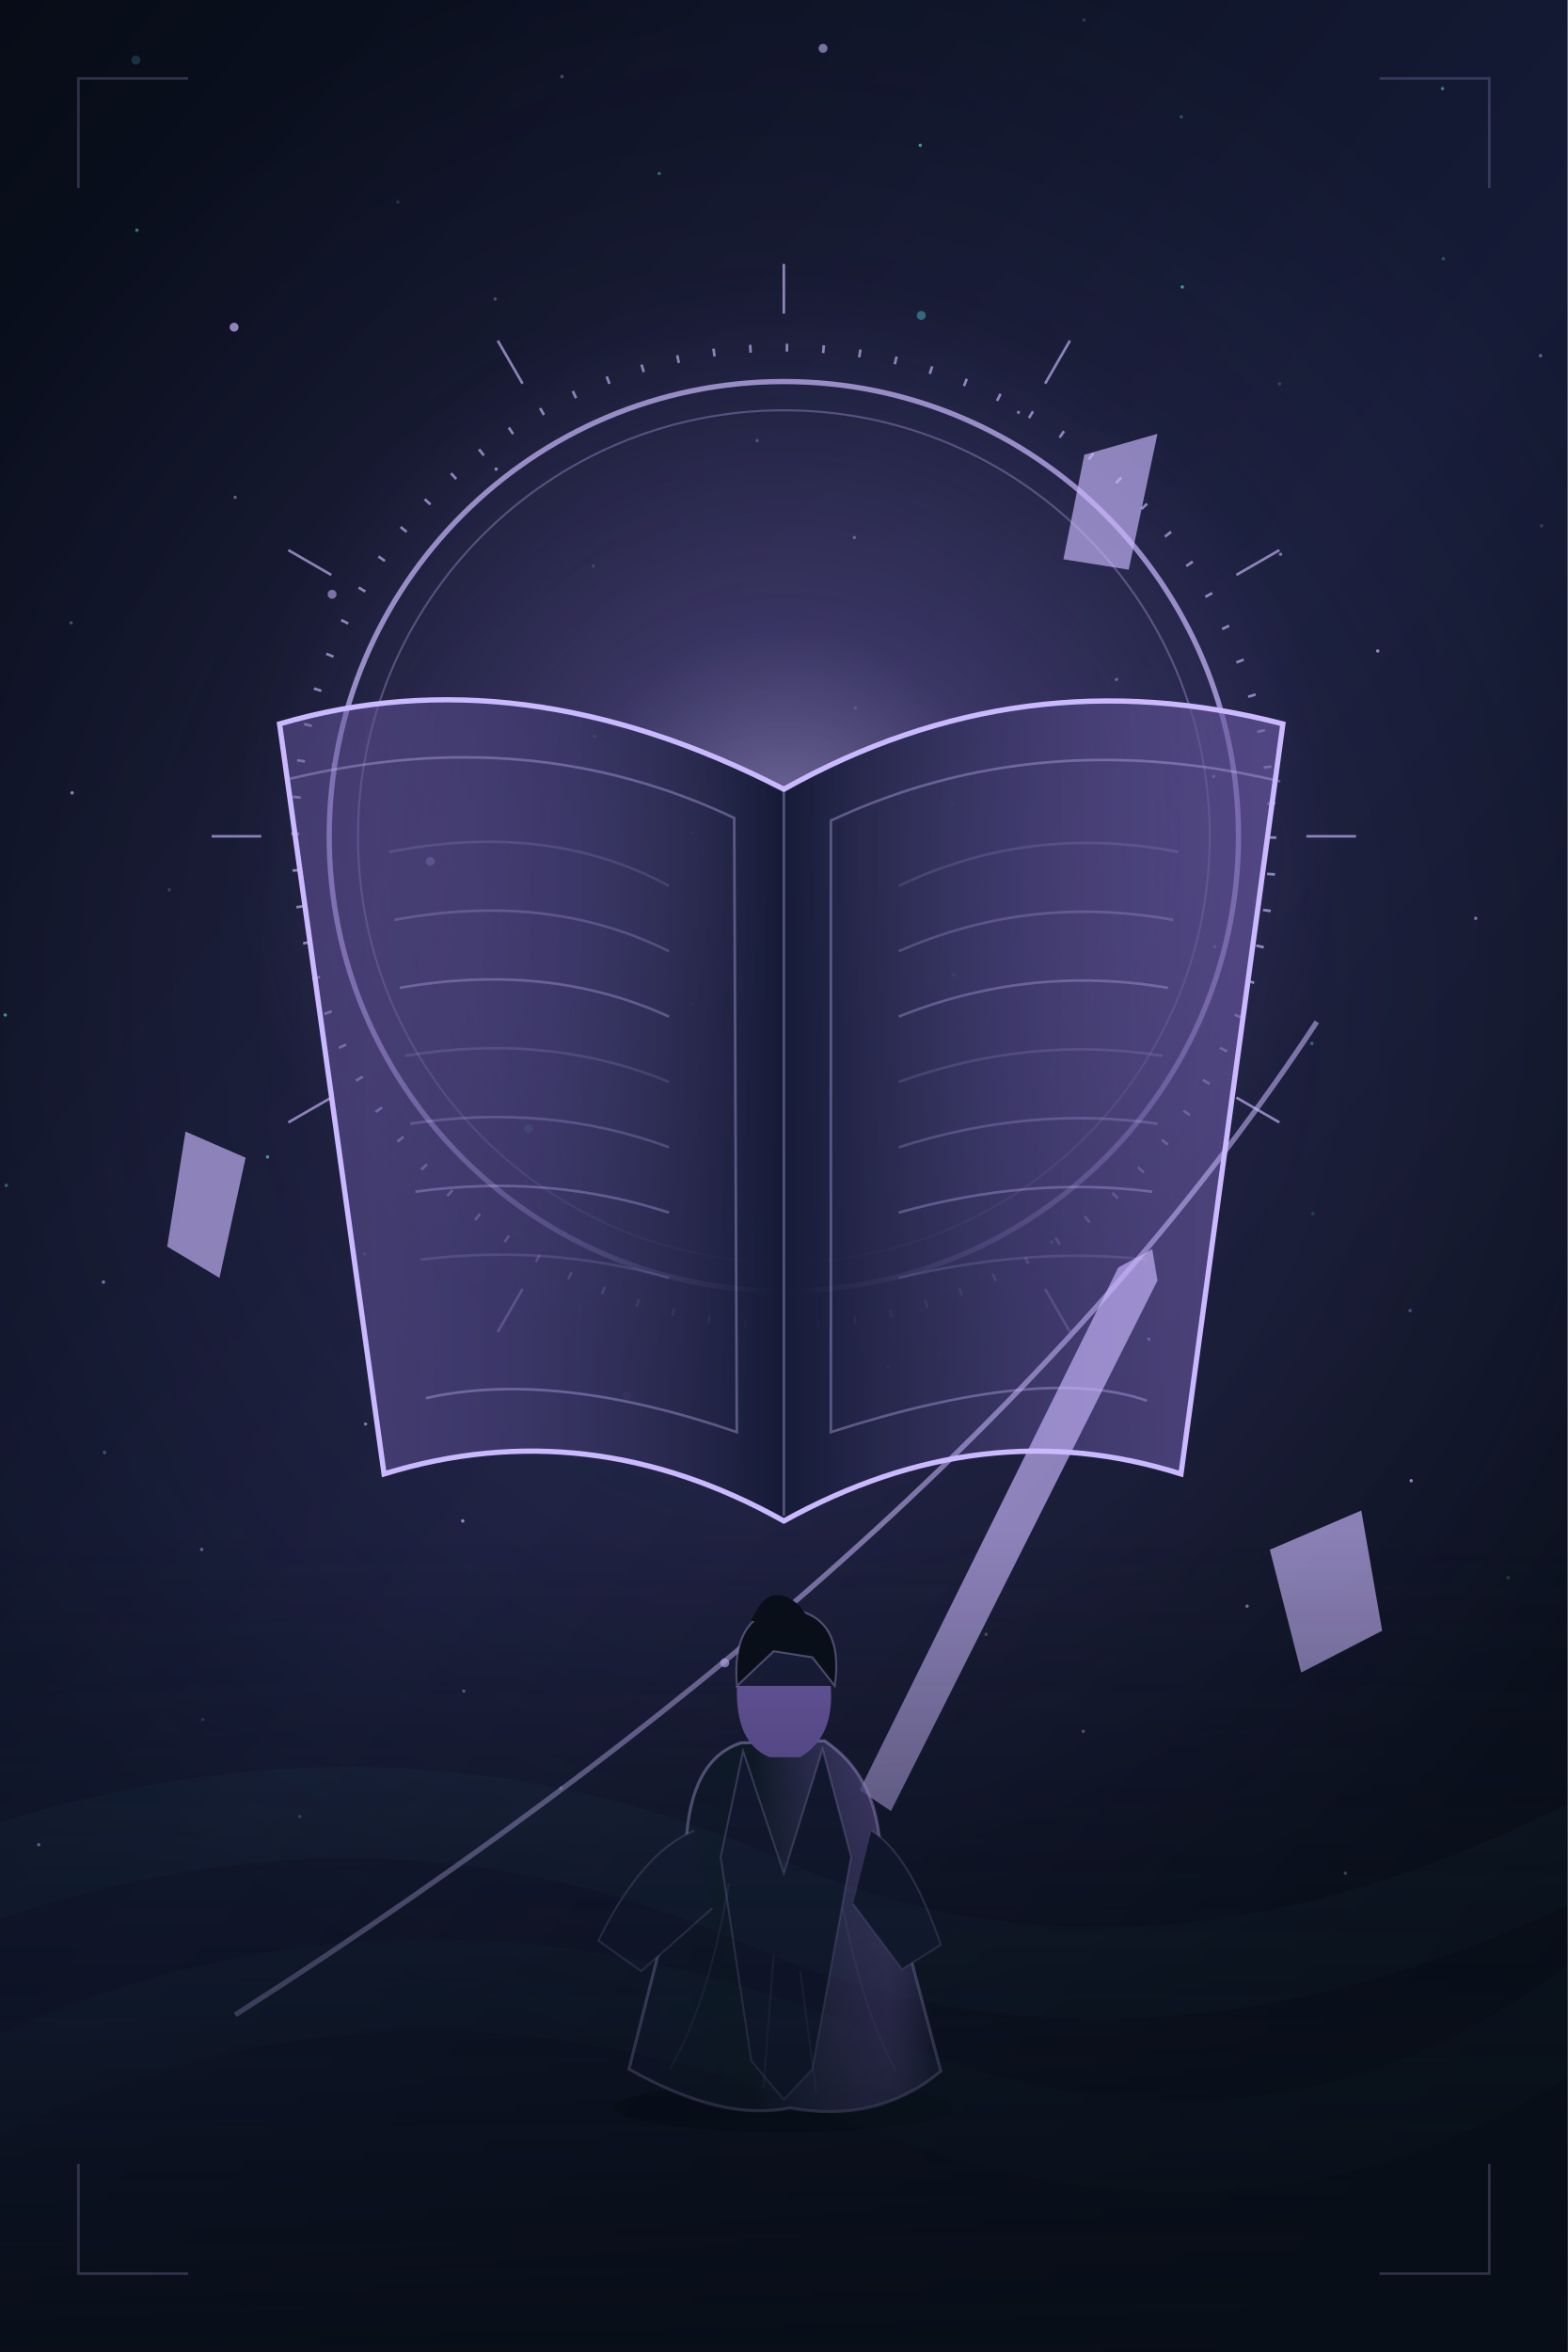
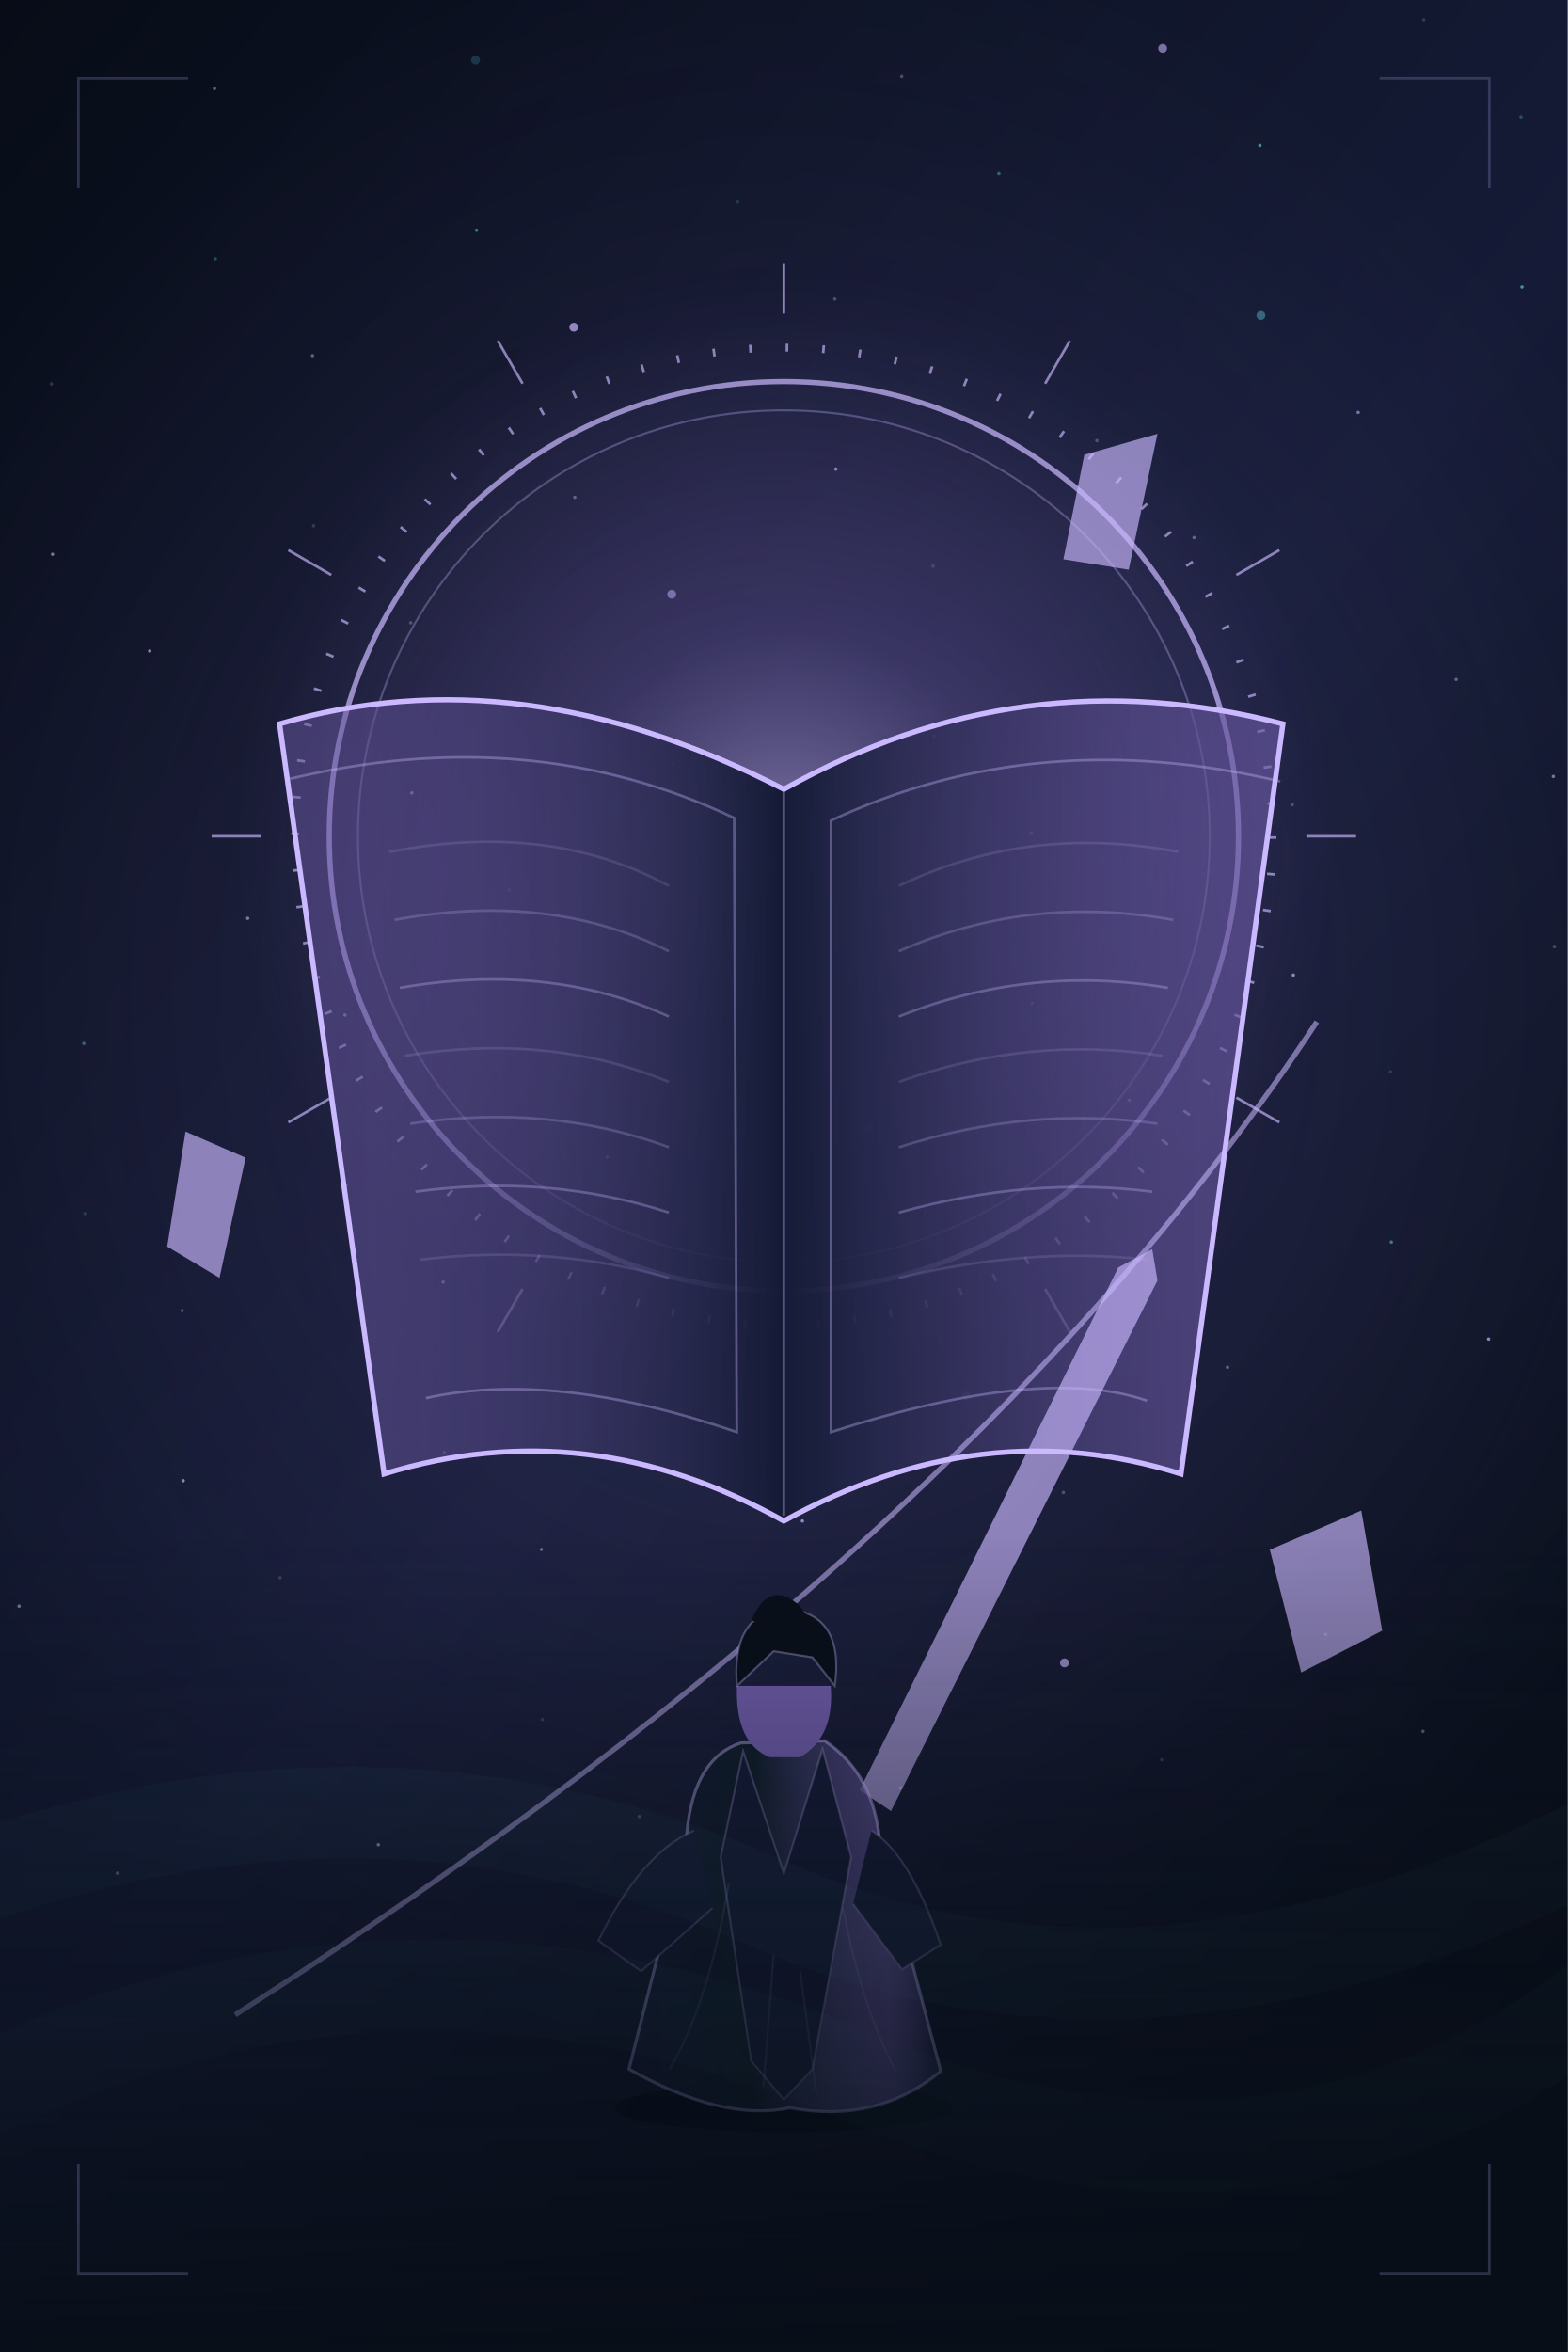
<svg xmlns="http://www.w3.org/2000/svg" viewBox="0 0 600 900" fill="none" preserveAspectRatio="xMidYMid slice" aria-hidden="true">
  <defs>
    <linearGradient id="world-plot-rewriter-sky" x1="0" y1="0" x2=".8" y2="1">
      <stop stop-color="#070c17" />
      <stop offset=".55" stop-color="#151b36" />
      <stop offset="1" stop-color="#080e18" />
    </linearGradient>
    <radialGradient id="world-plot-rewriter-aura">
      <stop stop-color="#cbb9ff" stop-opacity=".45" />
      <stop offset=".38" stop-color="#705dab" stop-opacity=".3" />
      <stop offset="1" stop-color="#705dab" stop-opacity="0" />
    </radialGradient>
    <radialGradient id="world-plot-rewriter-sun" cx=".5" cy=".4" r=".65">
      <stop stop-color="#cbb9ff" stop-opacity=".75" />
      <stop offset=".65" stop-color="#705dab" stop-opacity=".6" />
      <stop offset="1" stop-color="#705dab" stop-opacity=".1" />
    </radialGradient>
    <radialGradient id="world-plot-rewriter-lantern">
      <stop stop-color="#cbb9ff" stop-opacity=".45" />
      <stop offset="1" stop-color="#cbb9ff" stop-opacity="0" />
    </radialGradient>
    <linearGradient id="world-plot-rewriter-robe">
      <stop stop-color="#151b36" />
      <stop offset=".4" stop-color="#101d2b" />
      <stop offset=".83" stop-color="#705dab" stop-opacity=".65" />
      <stop offset="1" stop-color="#151b36" />
    </linearGradient>
    <linearGradient id="world-plot-rewriter-portal" x1="0" y1="0" x2="0" y2="1">
      <stop stop-color="#705dab" stop-opacity=".4" />
      <stop offset="1" stop-color="#cbb9ff" stop-opacity=".14" />
    </linearGradient>
    <linearGradient id="world-plot-rewriter-floor" x1="0" y1="0" x2="0" y2="1">
      <stop stop-color="#cbb9ff" stop-opacity=".13" />
      <stop offset="1" stop-color="#080e18" />
    </linearGradient>
    <linearGradient id="world-plot-rewriter-book">
      <stop stop-color="#705dab" stop-opacity=".45" />
      <stop offset=".5" stop-color="#151b36" />
      <stop offset="1" stop-color="#705dab" stop-opacity=".6" />
    </linearGradient>
    <linearGradient id="world-plot-rewriter-fade" x1="0" y1="0" x2="0" y2="1">
      <stop offset=".65" stop-color="#080e18" stop-opacity="0" />
      <stop offset="1" stop-color="#080e18" stop-opacity=".96" />
    </linearGradient>
  </defs>
  <path fill="url(#world-plot-rewriter-sky)" d="M0 0H600V900H0Z" />
  <ellipse cx="300" cy="382" rx="369" ry="403" fill="url(#world-plot-rewriter-aura)" opacity=".5" />
  <g class="world-stars">
-     <circle cx="52.0" cy="23.0" r="1.7" fill="#57c9d3" opacity="0.2" />
-     <circle cx="189.5" cy="114.4" r="0.65" fill="#cbb9ff" opacity="0.32" />
-     <circle cx="327.0" cy="205.7" r="0.65" fill="#cbb9ff" opacity="0.44" />
-     <circle cx="464.5" cy="297.1" r="0.65" fill="#cbb9ff" opacity="0.56" />
-     <circle cx="2.0" cy="388.4" r="0.65" fill="#57c9d3" opacity="0.68" />
-     <circle cx="139.5" cy="479.8" r="0.65" fill="#cbb9ff" opacity="0.2" />
-     <circle cx="277.0" cy="571.1" r="0.65" fill="#cbb9ff" opacity="0.32" />
-     <circle cx="414.6" cy="662.5" r="0.65" fill="#cbb9ff" opacity="0.44" />
-     <circle cx="552.1" cy="33.9" r="0.65" fill="#57c9d3" opacity="0.56" />
-     <circle cx="89.6" cy="125.2" r="1.7" fill="#cbb9ff" opacity="0.68" />
-     <circle cx="227.1" cy="216.6" r="0.65" fill="#cbb9ff" opacity="0.2" />
-     <circle cx="364.6" cy="307.9" r="0.65" fill="#cbb9ff" opacity="0.32" />
-     <circle cx="502.1" cy="399.3" r="0.65" fill="#57c9d3" opacity="0.44" />
-     <circle cx="39.6" cy="490.6" r="0.65" fill="#cbb9ff" opacity="0.56" />
-     <circle cx="177.1" cy="582.0" r="0.65" fill="#cbb9ff" opacity="0.68" />
-     <circle cx="314.6" cy="673.4" r="0.65" fill="#cbb9ff" opacity="0.2" />
-     <circle cx="452.1" cy="44.7" r="0.65" fill="#57c9d3" opacity="0.32" />
-     <circle cx="589.6" cy="136.1" r="0.65" fill="#cbb9ff" opacity="0.44" />
-     <circle cx="127.1" cy="227.4" r="1.7" fill="#cbb9ff" opacity="0.56" />
-     <circle cx="264.7" cy="318.8" r="0.65" fill="#cbb9ff" opacity="0.68" />
-     <circle cx="402.2" cy="410.1" r="0.65" fill="#57c9d3" opacity="0.2" />
-     <circle cx="539.7" cy="501.5" r="0.65" fill="#cbb9ff" opacity="0.32" />
-     <circle cx="77.2" cy="592.9" r="0.65" fill="#cbb9ff" opacity="0.44" />
-     <circle cx="214.7" cy="684.2" r="0.65" fill="#cbb9ff" opacity="0.56" />
-     <circle cx="352.2" cy="55.6" r="0.65" fill="#57c9d3" opacity="0.68" />
-     <circle cx="489.7" cy="146.9" r="0.65" fill="#cbb9ff" opacity="0.2" />
-     <circle cx="27.2" cy="238.3" r="0.65" fill="#cbb9ff" opacity="0.32" />
-     <circle cx="164.7" cy="329.6" r="1.7" fill="#cbb9ff" opacity="0.44" />
-     <circle cx="302.2" cy="421.0" r="0.65" fill="#57c9d3" opacity="0.56" />
-     <circle cx="439.7" cy="512.4" r="0.65" fill="#cbb9ff" opacity="0.68" />
-     <circle cx="577.2" cy="603.7" r="0.65" fill="#cbb9ff" opacity="0.2" />
-     <circle cx="114.7" cy="695.1" r="0.65" fill="#cbb9ff" opacity="0.32" />
-     <circle cx="252.3" cy="66.4" r="0.65" fill="#57c9d3" opacity="0.44" />
-     <circle cx="389.8" cy="157.8" r="0.65" fill="#cbb9ff" opacity="0.56" />
-     <circle cx="527.3" cy="249.1" r="0.65" fill="#cbb9ff" opacity="0.68" />
-     <circle cx="64.8" cy="340.5" r="0.65" fill="#cbb9ff" opacity="0.2" />
-     <circle cx="202.3" cy="431.9" r="1.7" fill="#57c9d3" opacity="0.32" />
-     <circle cx="339.8" cy="523.2" r="0.65" fill="#cbb9ff" opacity="0.44" />
-     <circle cx="477.3" cy="614.6" r="0.65" fill="#cbb9ff" opacity="0.56" />
-     <circle cx="14.8" cy="705.9" r="0.65" fill="#cbb9ff" opacity="0.68" />
-     <circle cx="152.3" cy="77.3" r="0.65" fill="#57c9d3" opacity="0.2" />
-     <circle cx="289.8" cy="168.6" r="0.65" fill="#cbb9ff" opacity="0.32" />
-     <circle cx="427.3" cy="260.0" r="0.65" fill="#cbb9ff" opacity="0.44" />
-     <circle cx="564.8" cy="351.4" r="0.65" fill="#cbb9ff" opacity="0.56" />
-     <circle cx="102.4" cy="442.7" r="0.65" fill="#57c9d3" opacity="0.68" />
-     <circle cx="239.9" cy="534.1" r="1.7" fill="#cbb9ff" opacity="0.2" />
-     <circle cx="377.4" cy="625.4" r="0.65" fill="#cbb9ff" opacity="0.32" />
-     <circle cx="514.9" cy="716.8" r="0.65" fill="#cbb9ff" opacity="0.44" />
-     <circle cx="52.4" cy="88.1" r="0.65" fill="#57c9d3" opacity="0.56" />
-     <circle cx="189.9" cy="179.5" r="0.65" fill="#cbb9ff" opacity="0.68" />
-     <circle cx="327.4" cy="270.9" r="0.65" fill="#cbb9ff" opacity="0.2" />
-     <circle cx="464.9" cy="362.2" r="0.65" fill="#cbb9ff" opacity="0.32" />
-     <circle cx="2.4" cy="453.6" r="0.65" fill="#57c9d3" opacity="0.44" />
-     <circle cx="139.9" cy="544.9" r="0.65" fill="#cbb9ff" opacity="0.56" />
-     <circle cx="277.4" cy="636.3" r="1.7" fill="#cbb9ff" opacity="0.68" />
-     <circle cx="414.9" cy="7.6" r="0.65" fill="#cbb9ff" opacity="0.2" />
-     <circle cx="552.4" cy="99.0" r="0.65" fill="#57c9d3" opacity="0.32" />
-     <circle cx="90.0" cy="190.3" r="0.65" fill="#cbb9ff" opacity="0.44" />
-     <circle cx="227.5" cy="281.7" r="0.65" fill="#cbb9ff" opacity="0.56" />
-     <circle cx="365.0" cy="373.1" r="0.65" fill="#cbb9ff" opacity="0.68" />
-     <circle cx="502.5" cy="464.4" r="0.65" fill="#57c9d3" opacity="0.2" />
-     <circle cx="40.0" cy="555.8" r="0.65" fill="#cbb9ff" opacity="0.32" />
-     <circle cx="177.5" cy="647.1" r="0.65" fill="#cbb9ff" opacity="0.44" />
-     <circle cx="315.0" cy="18.5" r="1.7" fill="#cbb9ff" opacity="0.56" />
-     <circle cx="452.5" cy="109.8" r="0.65" fill="#57c9d3" opacity="0.68" />
-     <circle cx="590.0" cy="201.2" r="0.65" fill="#cbb9ff" opacity="0.2" />
-     <circle cx="127.5" cy="292.6" r="0.65" fill="#cbb9ff" opacity="0.32" />
-     <circle cx="265.0" cy="383.9" r="0.65" fill="#cbb9ff" opacity="0.44" />
-     <circle cx="402.5" cy="475.3" r="0.65" fill="#57c9d3" opacity="0.56" />
-     <circle cx="540.1" cy="566.6" r="0.65" fill="#cbb9ff" opacity="0.68" />
-     <circle cx="77.6" cy="658.0" r="0.65" fill="#cbb9ff" opacity="0.2" />
-     <circle cx="215.1" cy="29.3" r="0.65" fill="#cbb9ff" opacity="0.32" />
-     <circle cx="352.6" cy="120.7" r="1.7" fill="#57c9d3" opacity="0.44" />
-     <circle cx="490.1" cy="212.1" r="0.65" fill="#cbb9ff" opacity="0.56" />
-     <circle cx="27.6" cy="303.4" r="0.65" fill="#cbb9ff" opacity="0.68" />
+     <circle cx="182.0" cy="23.0" r="1.7" fill="#57c9d3" opacity="0.2" />
+     <circle cx="319.5" cy="114.4" r="0.65" fill="#cbb9ff" opacity="0.32" />
+     <circle cx="457.0" cy="205.7" r="0.65" fill="#cbb9ff" opacity="0.44" />
+     <circle cx="594.5" cy="297.1" r="0.65" fill="#cbb9ff" opacity="0.56" />
+     <circle cx="132.0" cy="388.4" r="0.65" fill="#57c9d3" opacity="0.68" />
+     <circle cx="269.5" cy="479.8" r="0.65" fill="#cbb9ff" opacity="0.2" />
+     <circle cx="407.0" cy="571.1" r="0.65" fill="#cbb9ff" opacity="0.32" />
+     <circle cx="544.6" cy="662.5" r="0.65" fill="#cbb9ff" opacity="0.44" />
+     <circle cx="82.1" cy="33.9" r="0.65" fill="#57c9d3" opacity="0.56" />
+     <circle cx="219.6" cy="125.2" r="1.7" fill="#cbb9ff" opacity="0.68" />
+     <circle cx="357.1" cy="216.6" r="0.65" fill="#cbb9ff" opacity="0.2" />
+     <circle cx="494.6" cy="307.9" r="0.65" fill="#cbb9ff" opacity="0.32" />
+     <circle cx="32.1" cy="399.3" r="0.65" fill="#57c9d3" opacity="0.44" />
+     <circle cx="169.6" cy="490.6" r="0.65" fill="#cbb9ff" opacity="0.56" />
+     <circle cx="307.1" cy="582.0" r="0.65" fill="#cbb9ff" opacity="0.68" />
+     <circle cx="444.6" cy="673.4" r="0.65" fill="#cbb9ff" opacity="0.2" />
+     <circle cx="582.1" cy="44.7" r="0.65" fill="#57c9d3" opacity="0.32" />
+     <circle cx="119.6" cy="136.1" r="0.65" fill="#cbb9ff" opacity="0.44" />
+     <circle cx="257.1" cy="227.4" r="1.7" fill="#cbb9ff" opacity="0.56" />
+     <circle cx="394.7" cy="318.8" r="0.65" fill="#cbb9ff" opacity="0.68" />
+     <circle cx="532.2" cy="410.1" r="0.65" fill="#57c9d3" opacity="0.2" />
+     <circle cx="69.7" cy="501.5" r="0.65" fill="#cbb9ff" opacity="0.32" />
+     <circle cx="207.2" cy="592.9" r="0.65" fill="#cbb9ff" opacity="0.44" />
+     <circle cx="344.7" cy="684.2" r="0.65" fill="#cbb9ff" opacity="0.56" />
+     <circle cx="482.2" cy="55.6" r="0.65" fill="#57c9d3" opacity="0.68" />
+     <circle cx="19.7" cy="146.9" r="0.65" fill="#cbb9ff" opacity="0.2" />
+     <circle cx="157.2" cy="238.3" r="0.65" fill="#cbb9ff" opacity="0.32" />
+     <circle cx="294.7" cy="329.6" r="1.7" fill="#cbb9ff" opacity="0.44" />
+     <circle cx="432.2" cy="421.0" r="0.65" fill="#57c9d3" opacity="0.56" />
+     <circle cx="569.7" cy="512.4" r="0.65" fill="#cbb9ff" opacity="0.68" />
+     <circle cx="107.2" cy="603.7" r="0.65" fill="#cbb9ff" opacity="0.2" />
+     <circle cx="244.7" cy="695.1" r="0.65" fill="#cbb9ff" opacity="0.32" />
+     <circle cx="382.3" cy="66.4" r="0.65" fill="#57c9d3" opacity="0.44" />
+     <circle cx="519.8" cy="157.8" r="0.65" fill="#cbb9ff" opacity="0.56" />
+     <circle cx="57.3" cy="249.1" r="0.65" fill="#cbb9ff" opacity="0.68" />
+     <circle cx="194.8" cy="340.5" r="0.65" fill="#cbb9ff" opacity="0.2" />
+     <circle cx="332.3" cy="431.9" r="1.7" fill="#57c9d3" opacity="0.32" />
+     <circle cx="469.8" cy="523.2" r="0.65" fill="#cbb9ff" opacity="0.44" />
+     <circle cx="7.3" cy="614.6" r="0.65" fill="#cbb9ff" opacity="0.56" />
+     <circle cx="144.8" cy="705.9" r="0.65" fill="#cbb9ff" opacity="0.68" />
+     <circle cx="282.3" cy="77.3" r="0.65" fill="#57c9d3" opacity="0.2" />
+     <circle cx="419.8" cy="168.6" r="0.65" fill="#cbb9ff" opacity="0.32" />
+     <circle cx="557.3" cy="260.0" r="0.65" fill="#cbb9ff" opacity="0.44" />
+     <circle cx="94.8" cy="351.4" r="0.65" fill="#cbb9ff" opacity="0.56" />
+     <circle cx="232.4" cy="442.7" r="0.65" fill="#57c9d3" opacity="0.68" />
+     <circle cx="369.9" cy="534.1" r="1.7" fill="#cbb9ff" opacity="0.2" />
+     <circle cx="507.4" cy="625.4" r="0.65" fill="#cbb9ff" opacity="0.32" />
+     <circle cx="44.9" cy="716.8" r="0.65" fill="#cbb9ff" opacity="0.44" />
+     <circle cx="182.4" cy="88.1" r="0.65" fill="#57c9d3" opacity="0.56" />
+     <circle cx="319.9" cy="179.5" r="0.65" fill="#cbb9ff" opacity="0.68" />
+     <circle cx="457.4" cy="270.9" r="0.65" fill="#cbb9ff" opacity="0.2" />
+     <circle cx="594.9" cy="362.2" r="0.65" fill="#cbb9ff" opacity="0.32" />
+     <circle cx="132.4" cy="453.6" r="0.65" fill="#57c9d3" opacity="0.44" />
+     <circle cx="269.9" cy="544.9" r="0.65" fill="#cbb9ff" opacity="0.56" />
+     <circle cx="407.4" cy="636.3" r="1.7" fill="#cbb9ff" opacity="0.68" />
+     <circle cx="544.9" cy="7.6" r="0.65" fill="#cbb9ff" opacity="0.2" />
+     <circle cx="82.4" cy="99.0" r="0.65" fill="#57c9d3" opacity="0.32" />
+     <circle cx="220.0" cy="190.3" r="0.65" fill="#cbb9ff" opacity="0.44" />
+     <circle cx="357.5" cy="281.7" r="0.65" fill="#cbb9ff" opacity="0.56" />
+     <circle cx="495.0" cy="373.1" r="0.65" fill="#cbb9ff" opacity="0.68" />
+     <circle cx="32.5" cy="464.4" r="0.65" fill="#57c9d3" opacity="0.2" />
+     <circle cx="170.0" cy="555.8" r="0.65" fill="#cbb9ff" opacity="0.32" />
+     <circle cx="307.5" cy="647.1" r="0.65" fill="#cbb9ff" opacity="0.44" />
+     <circle cx="445.0" cy="18.5" r="1.7" fill="#cbb9ff" opacity="0.56" />
+     <circle cx="582.5" cy="109.8" r="0.65" fill="#57c9d3" opacity="0.68" />
+     <circle cx="120.0" cy="201.2" r="0.65" fill="#cbb9ff" opacity="0.2" />
+     <circle cx="257.5" cy="292.6" r="0.65" fill="#cbb9ff" opacity="0.32" />
+     <circle cx="395.0" cy="383.9" r="0.65" fill="#cbb9ff" opacity="0.44" />
+     <circle cx="532.5" cy="475.3" r="0.65" fill="#57c9d3" opacity="0.56" />
+     <circle cx="70.1" cy="566.6" r="0.65" fill="#cbb9ff" opacity="0.68" />
+     <circle cx="207.6" cy="658.0" r="0.65" fill="#cbb9ff" opacity="0.2" />
+     <circle cx="345.1" cy="29.3" r="0.65" fill="#cbb9ff" opacity="0.32" />
+     <circle cx="482.6" cy="120.7" r="1.7" fill="#57c9d3" opacity="0.44" />
+     <circle cx="20.1" cy="212.1" r="0.65" fill="#cbb9ff" opacity="0.56" />
+     <circle cx="157.6" cy="303.4" r="0.65" fill="#cbb9ff" opacity="0.68" />
  </g>
  <g class="world-halo">
    <circle cx="300" cy="320" r="210" fill="url(#world-plot-rewriter-aura)" />
    <circle cx="300" cy="320" r="174" fill="none" stroke="#cbb9ff" stroke-width="2" opacity=".7" />
    <circle cx="300" cy="320" r="163" fill="none" stroke="#cbb9ff" stroke-width=".8" opacity=".3" />
    <circle cx="300" cy="320" r="187" fill="none" stroke="#cbb9ff" stroke-dasharray="1 13" stroke-width="3" opacity=".65" />
    <path d="M300 120V101" stroke="#cbb9ff" stroke-opacity=".65" transform="rotate(0 300 320)" />
    <path d="M300 120V101" stroke="#cbb9ff" stroke-opacity=".65" transform="rotate(30 300 320)" />
    <path d="M300 120V101" stroke="#cbb9ff" stroke-opacity=".65" transform="rotate(60 300 320)" />
    <path d="M300 120V101" stroke="#cbb9ff" stroke-opacity=".65" transform="rotate(90 300 320)" />
    <path d="M300 120V101" stroke="#cbb9ff" stroke-opacity=".65" transform="rotate(120 300 320)" />
    <path d="M300 120V101" stroke="#cbb9ff" stroke-opacity=".65" transform="rotate(150 300 320)" />
    <path d="M300 120V101" stroke="#cbb9ff" stroke-opacity=".65" transform="rotate(180 300 320)" />
    <path d="M300 120V101" stroke="#cbb9ff" stroke-opacity=".65" transform="rotate(210 300 320)" />
    <path d="M300 120V101" stroke="#cbb9ff" stroke-opacity=".65" transform="rotate(240 300 320)" />
    <path d="M300 120V101" stroke="#cbb9ff" stroke-opacity=".65" transform="rotate(270 300 320)" />
    <path d="M300 120V101" stroke="#cbb9ff" stroke-opacity=".65" transform="rotate(300 300 320)" />
    <path d="M300 120V101" stroke="#cbb9ff" stroke-opacity=".65" transform="rotate(330 300 320)" />
  </g>
  <path d="M107 277Q199 250 300 302Q391 251 491 277L452 564Q376 540 300 582Q225 540 147 564Z" fill="url(#world-plot-rewriter-book)" stroke="#cbb9ff" stroke-width="2" />
  <path d="M300 302V580M111 298Q203 276 281 313L282 548Q212 524 163 535M490 299Q397 277 318 314V548Q399 522 439 536" fill="none" stroke="#cbb9ff" stroke-opacity=".35" />
  <path d="M149 326Q210 314 256 339M344 339Q394 315 451 326" fill="none" stroke="#cbb9ff" stroke-opacity="0.15" />
  <path d="M151 352Q210 341 256 364M344 364Q394 342 449 352" fill="none" stroke="#cbb9ff" stroke-opacity="0.23" />
  <path d="M153 378Q210 368 256 389M344 389Q394 369 447 378" fill="none" stroke="#cbb9ff" stroke-opacity="0.31" />
  <path d="M155 404Q210 395 256 414M344 414Q394 396 445 404" fill="none" stroke="#cbb9ff" stroke-opacity="0.15" />
  <path d="M157 430Q210 422 256 439M344 439Q394 423 443 430" fill="none" stroke="#cbb9ff" stroke-opacity="0.23" />
  <path d="M159 456Q210 449 256 464M344 464Q394 450 441 456" fill="none" stroke="#cbb9ff" stroke-opacity="0.31" />
  <path d="M161 482Q210 476 256 489M344 489Q394 477 439 482" fill="none" stroke="#cbb9ff" stroke-opacity="0.15" />
  <g fill="#cbb9ff" opacity=".65">
    <path d="M71 433L94 443L84 489L64 477Z" />
    <path d="M486 593L521 578L529 624L498 640Z" />
    <path d="M415 174L443 166L432 218L407 214Z" />
  </g>
  <path d="M90 771Q373 590 504 391" fill="none" stroke="#cbb9ff" stroke-width="2" opacity=".55" />
  <path d="M329 685L428 485L441 478L443 490L341 693Z" fill="#cbb9ff" opacity=".65" />
  <g transform="translate(300 727) scale(0.78)" class="world-character">
    <ellipse cy="102" rx="83" ry="12" fill="#020910" opacity=".65" />
    <path d="M-21 -77Q-46 -69 -48 -27L-76 83Q-30 109 3 102Q46 110 77 84L47 -29Q44 -62 20 -78Z" fill="url(#world-plot-rewriter-robe)" stroke="#cbb9ff" stroke-opacity=".48" stroke-width="1.5" />
    <path d="M-20 -73L0 -13L19 -74L33 -21L14 83L0 98L-16 79L-31 -21Z" fill="#151b36" stroke="#cbb9ff" stroke-opacity=".28" />
    <path d="M-44 -34Q-70 -23 -91 20L-70 35L-35 4M43 -34Q62 -22 77 22L58 34L34 2" fill="#151b36" stroke="#cbb9ff" stroke-opacity=".25" />
    <path d="M-23 -105Q-24 -77 -7 -70H8Q25 -80 23 -105Z" fill="#705dab" />
    <path d="M-23 -105Q-26 -140 0 -143Q30 -141 25 -105L14 -119L-5 -122Z" fill="#090f19" stroke="#cbb9ff" stroke-opacity=".38" />
    <path d="M-16 -137Q-7 -158 8 -144L18 -130" fill="#090f19" />
    <path d="M-56 83Q-37 51 -27 -8M55 84Q39 55 29 4M-5 27L-10 92M8 35L16 95" fill="none" stroke="#cbb9ff" stroke-opacity=".13" />
  </g>
  <path d="M-70 744Q121 652 293 728T675 667M-25 810Q145 718 327 794T646 735" fill="none" stroke="#57c9d3" stroke-width="35" stroke-opacity=".04" />
  <path fill="url(#world-plot-rewriter-fade)" d="M0 0H600V900H0Z" />
  <g stroke="#cbb9ff" stroke-opacity=".2">
    <path d="M30 72V30H72M528 30H570V72M30 828V870H72M528 870H570V828" stroke-width="1" />
  </g>
</svg>
